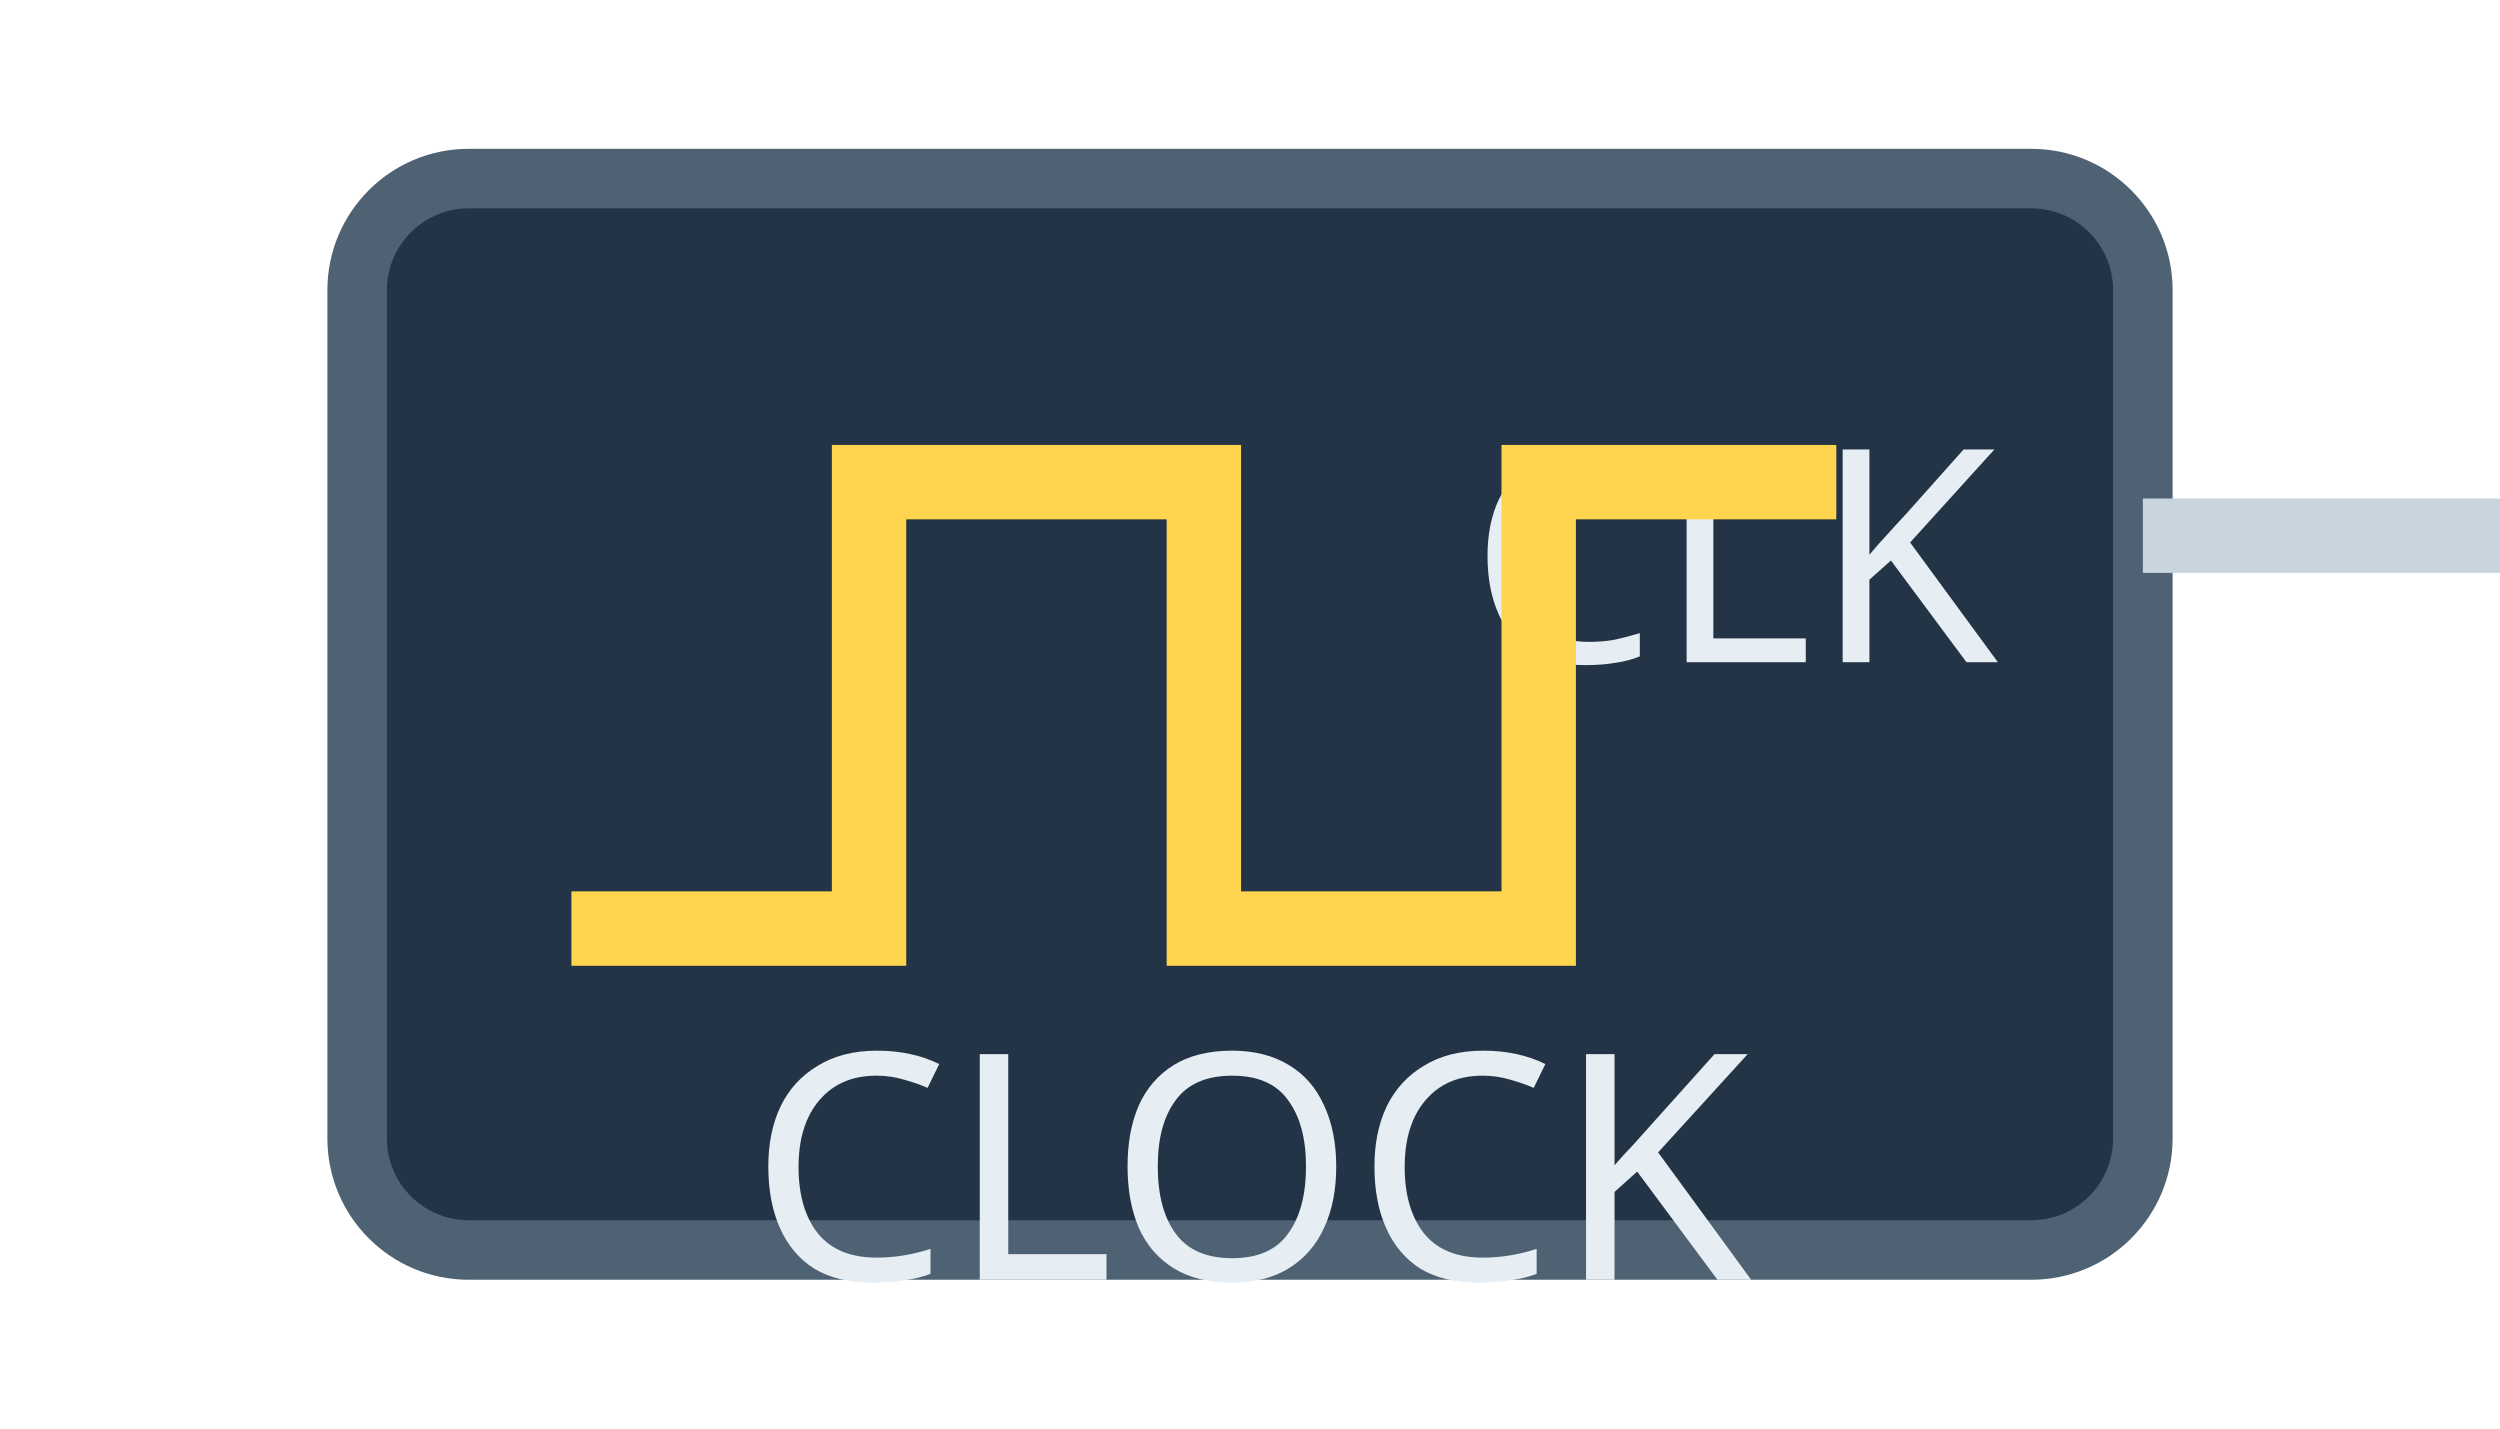
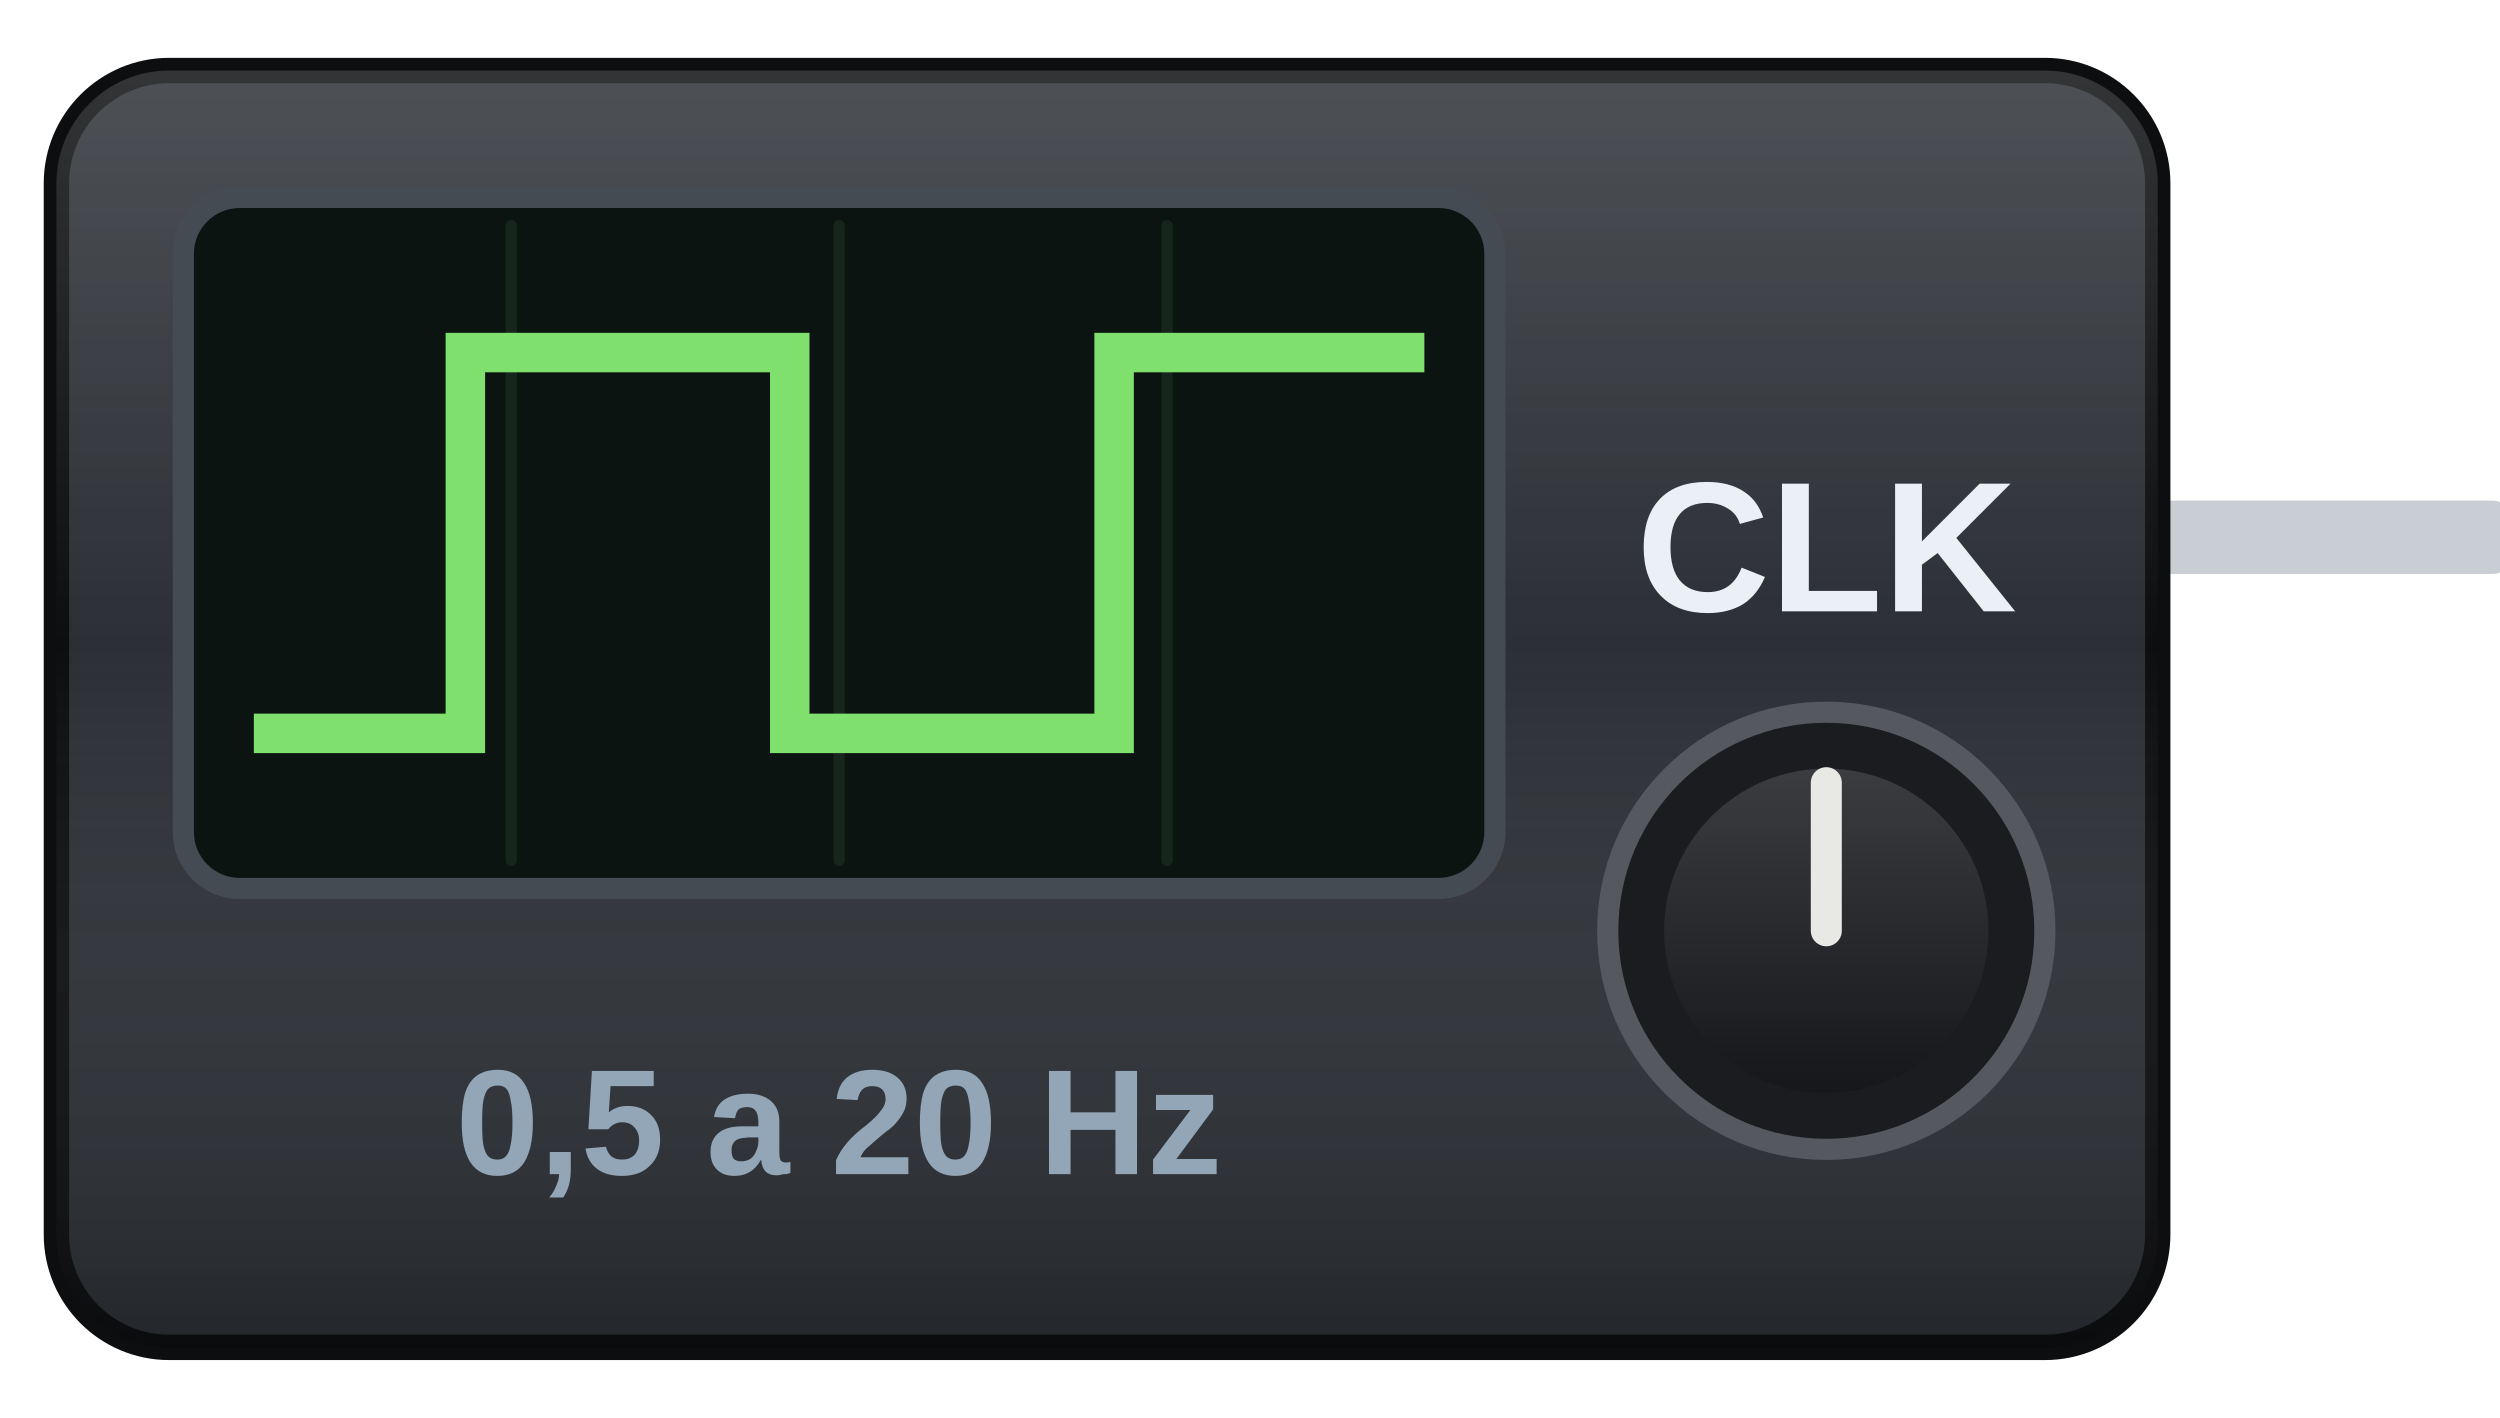
- <svg xmlns="http://www.w3.org/2000/svg" version="1.1" width="67.2" height="38.4" viewBox="0 0 67.2 38.4" font-family="sans-serif" text-anchor="middle">
-   <rect x="9.6" y="4.8" width="48" height="28.8" rx="3" fill="#243447" stroke="#4E6274" stroke-width="1.6" />
-   <path d="M57.6 14.4 H67.2" stroke="#C8D4DE" stroke-width="2" />
-   <text x="46.6" y="17.8" fill="#E6EDF3" font-size="8">CLK</text>
-   <text x="33.6" y="34.4" fill="#E6EDF3" font-size="8.5">CLOCK</text>
-   <path d="M15.36 24.96 h8 v-12 h9 v12 h9 v-12 h8" fill="none" stroke="#FFD54F" stroke-width="2" />
+ <svg xmlns="http://www.w3.org/2000/svg" version="1.1" width="67px" height="38px" viewBox="0 0 67 38">
+   <defs>
+     <linearGradient id="luz" x1="0" y1="0" x2="0" y2="1">
+       <stop offset="0" stop-color="#ffffff" stop-opacity="0.16" />
+       <stop offset="0.45" stop-color="#ffffff" stop-opacity="0" />
+       <stop offset="1" stop-color="#000000" stop-opacity="0.22" />
+     </linearGradient>
+     <linearGradient id="metal" x1="0" y1="0" x2="0" y2="1">
+       <stop offset="0" stop-color="#f4f6f8" />
+       <stop offset="0.5" stop-color="#b9bfc6" />
+       <stop offset="1" stop-color="#868d95" />
+     </linearGradient>
+     <linearGradient id="metal-h" x1="0" y1="0" x2="1" y2="0">
+       <stop offset="0" stop-color="#8a9199" />
+       <stop offset="0.35" stop-color="#eef1f4" />
+       <stop offset="0.7" stop-color="#b3b9c0" />
+       <stop offset="1" stop-color="#7c838b" />
+     </linearGradient>
+     <radialGradient id="lata" cx="0.4" cy="0.38" r="0.66">
+       <stop offset="0" stop-color="#f6f8fa" />
+       <stop offset="0.6" stop-color="#c3c9cf" />
+       <stop offset="1" stop-color="#8c939b" />
+     </radialGradient>
+     <linearGradient id="plastico" x1="0" y1="0" x2="0" y2="1">
+       <stop offset="0" stop-color="#3a3c40" />
+       <stop offset="1" stop-color="#16171a" />
+     </linearGradient>
+     <linearGradient id="ouro" x1="0" y1="0" x2="0" y2="1">
+       <stop offset="0" stop-color="#f4dc8c" />
+       <stop offset="1" stop-color="#b88a2c" />
+     </linearGradient>
+   </defs>
+   <rect x="57.449" y="13.417" width="9.751" height="1.965" rx="0.378" fill="#c9ced4" />
+   <rect x="1.512" y="1.89" width="56.315" height="34.22" rx="3.024" fill="#2c3036" stroke="#0d0e10" stroke-width="0.68" />
+   <rect x="1.512" y="1.89" width="56.315" height="34.22" rx="3.024" fill="url(#luz)" />
+   <rect x="4.913" y="5.291" width="35.15" height="18.52" rx="1.512" fill="#0b1410" stroke="#454b53" stroke-width="0.567" />
+   <path d="M13.701 6.047 L13.701 23.055" fill="none" stroke="#16261d" stroke-width="0.302" stroke-linecap="round" />
+   <path d="M22.488 6.047 L22.488 23.055" fill="none" stroke="#16261d" stroke-width="0.302" stroke-linecap="round" />
+   <path d="M31.276 6.047 L31.276 23.055" fill="none" stroke="#16261d" stroke-width="0.302" stroke-linecap="round" />
+   <path d="M6.803 19.654 L12.472 19.654 L12.472 9.449 L21.165 9.449 L21.165 19.654 L29.858 19.654 L29.858 9.449 L38.173 9.449" fill="none" stroke="#7fe06e" stroke-width="1.058" />
+   <text transform="translate(22.488 29.858) rotate(0)" x="0" y="1.606" font-family="Arial" font-weight="bold" font-size="4.016" fill="#93a6b8" text-anchor="middle">0,5 a 20 Hz</text>
+   <text transform="translate(48.945 14.4) rotate(0)" x="0" y="1.984" font-family="Arial" font-weight="bold" font-size="4.961" fill="#eaf0f5" text-anchor="middle">CLK</text>
+   <circle cx="48.945" cy="24.945" r="5.858" fill="#1b1c1f" stroke="#55595f" stroke-width="0.567" />
+   <circle cx="48.945" cy="24.945" r="4.346" fill="url(#plastico)" />
+   <path d="M48.945 24.945 L48.945 20.976" fill="none" stroke="#e8e8e4" stroke-width="0.831" stroke-linecap="round" />
</svg>
